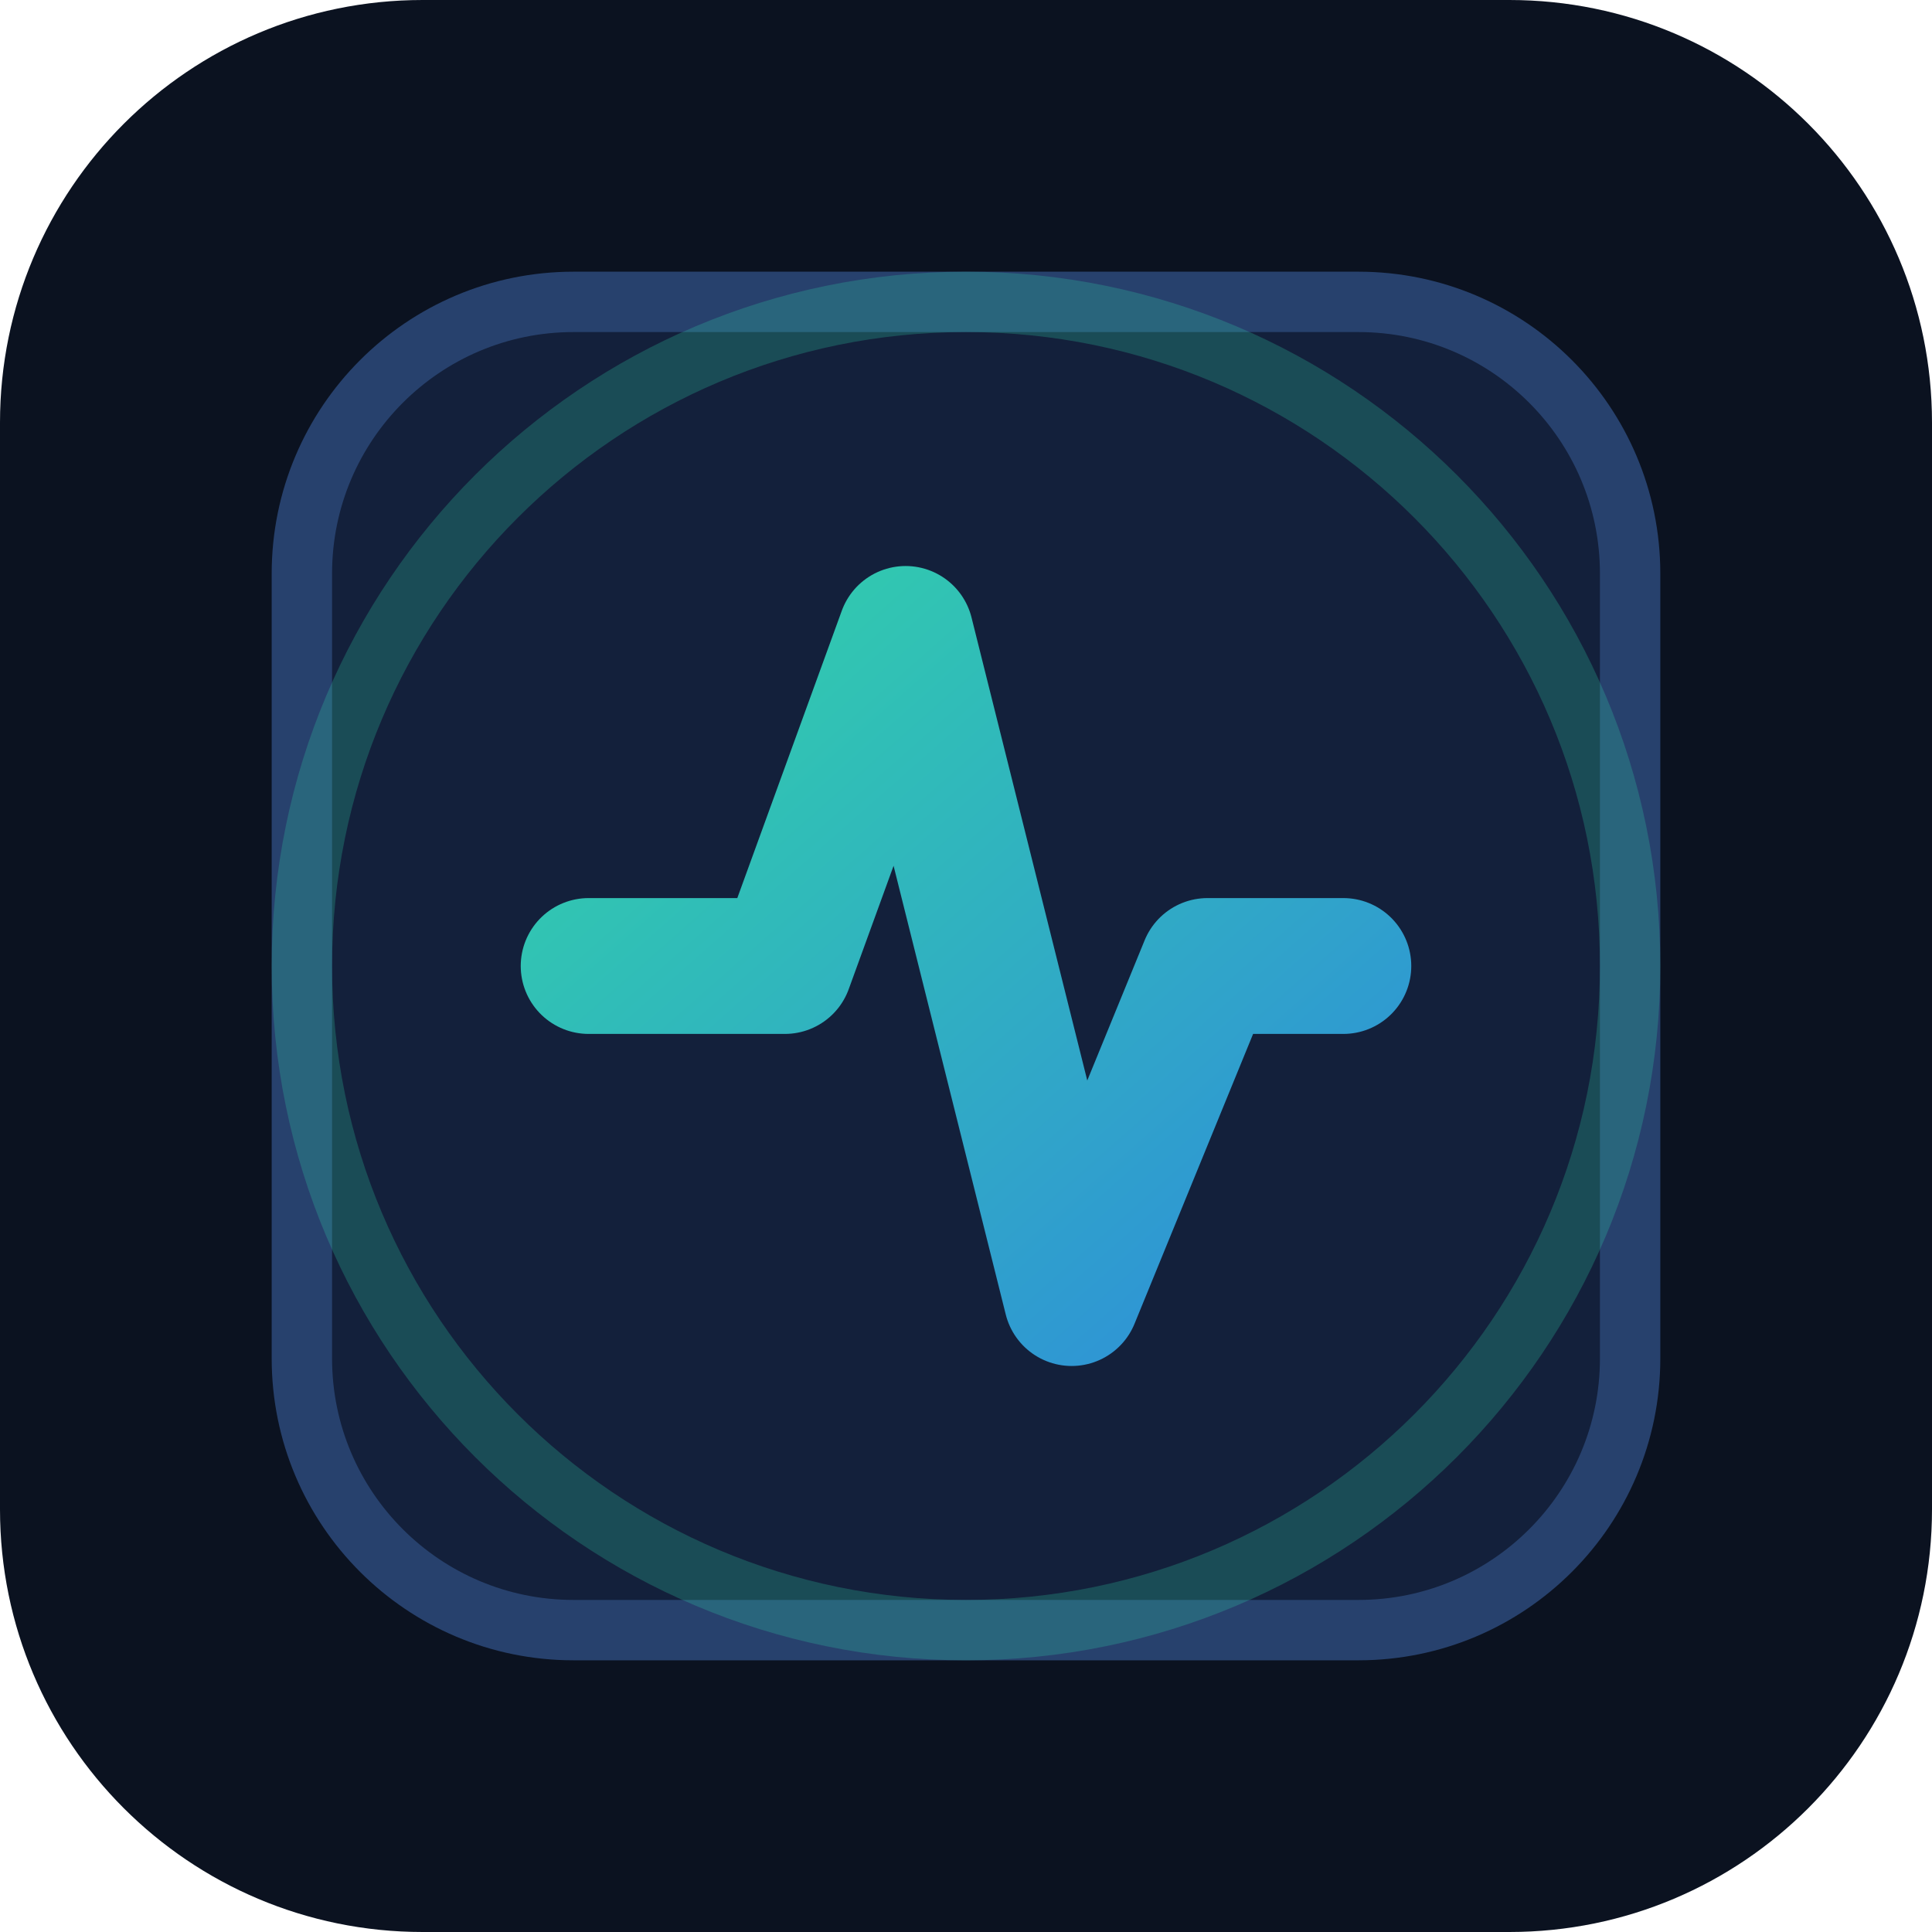
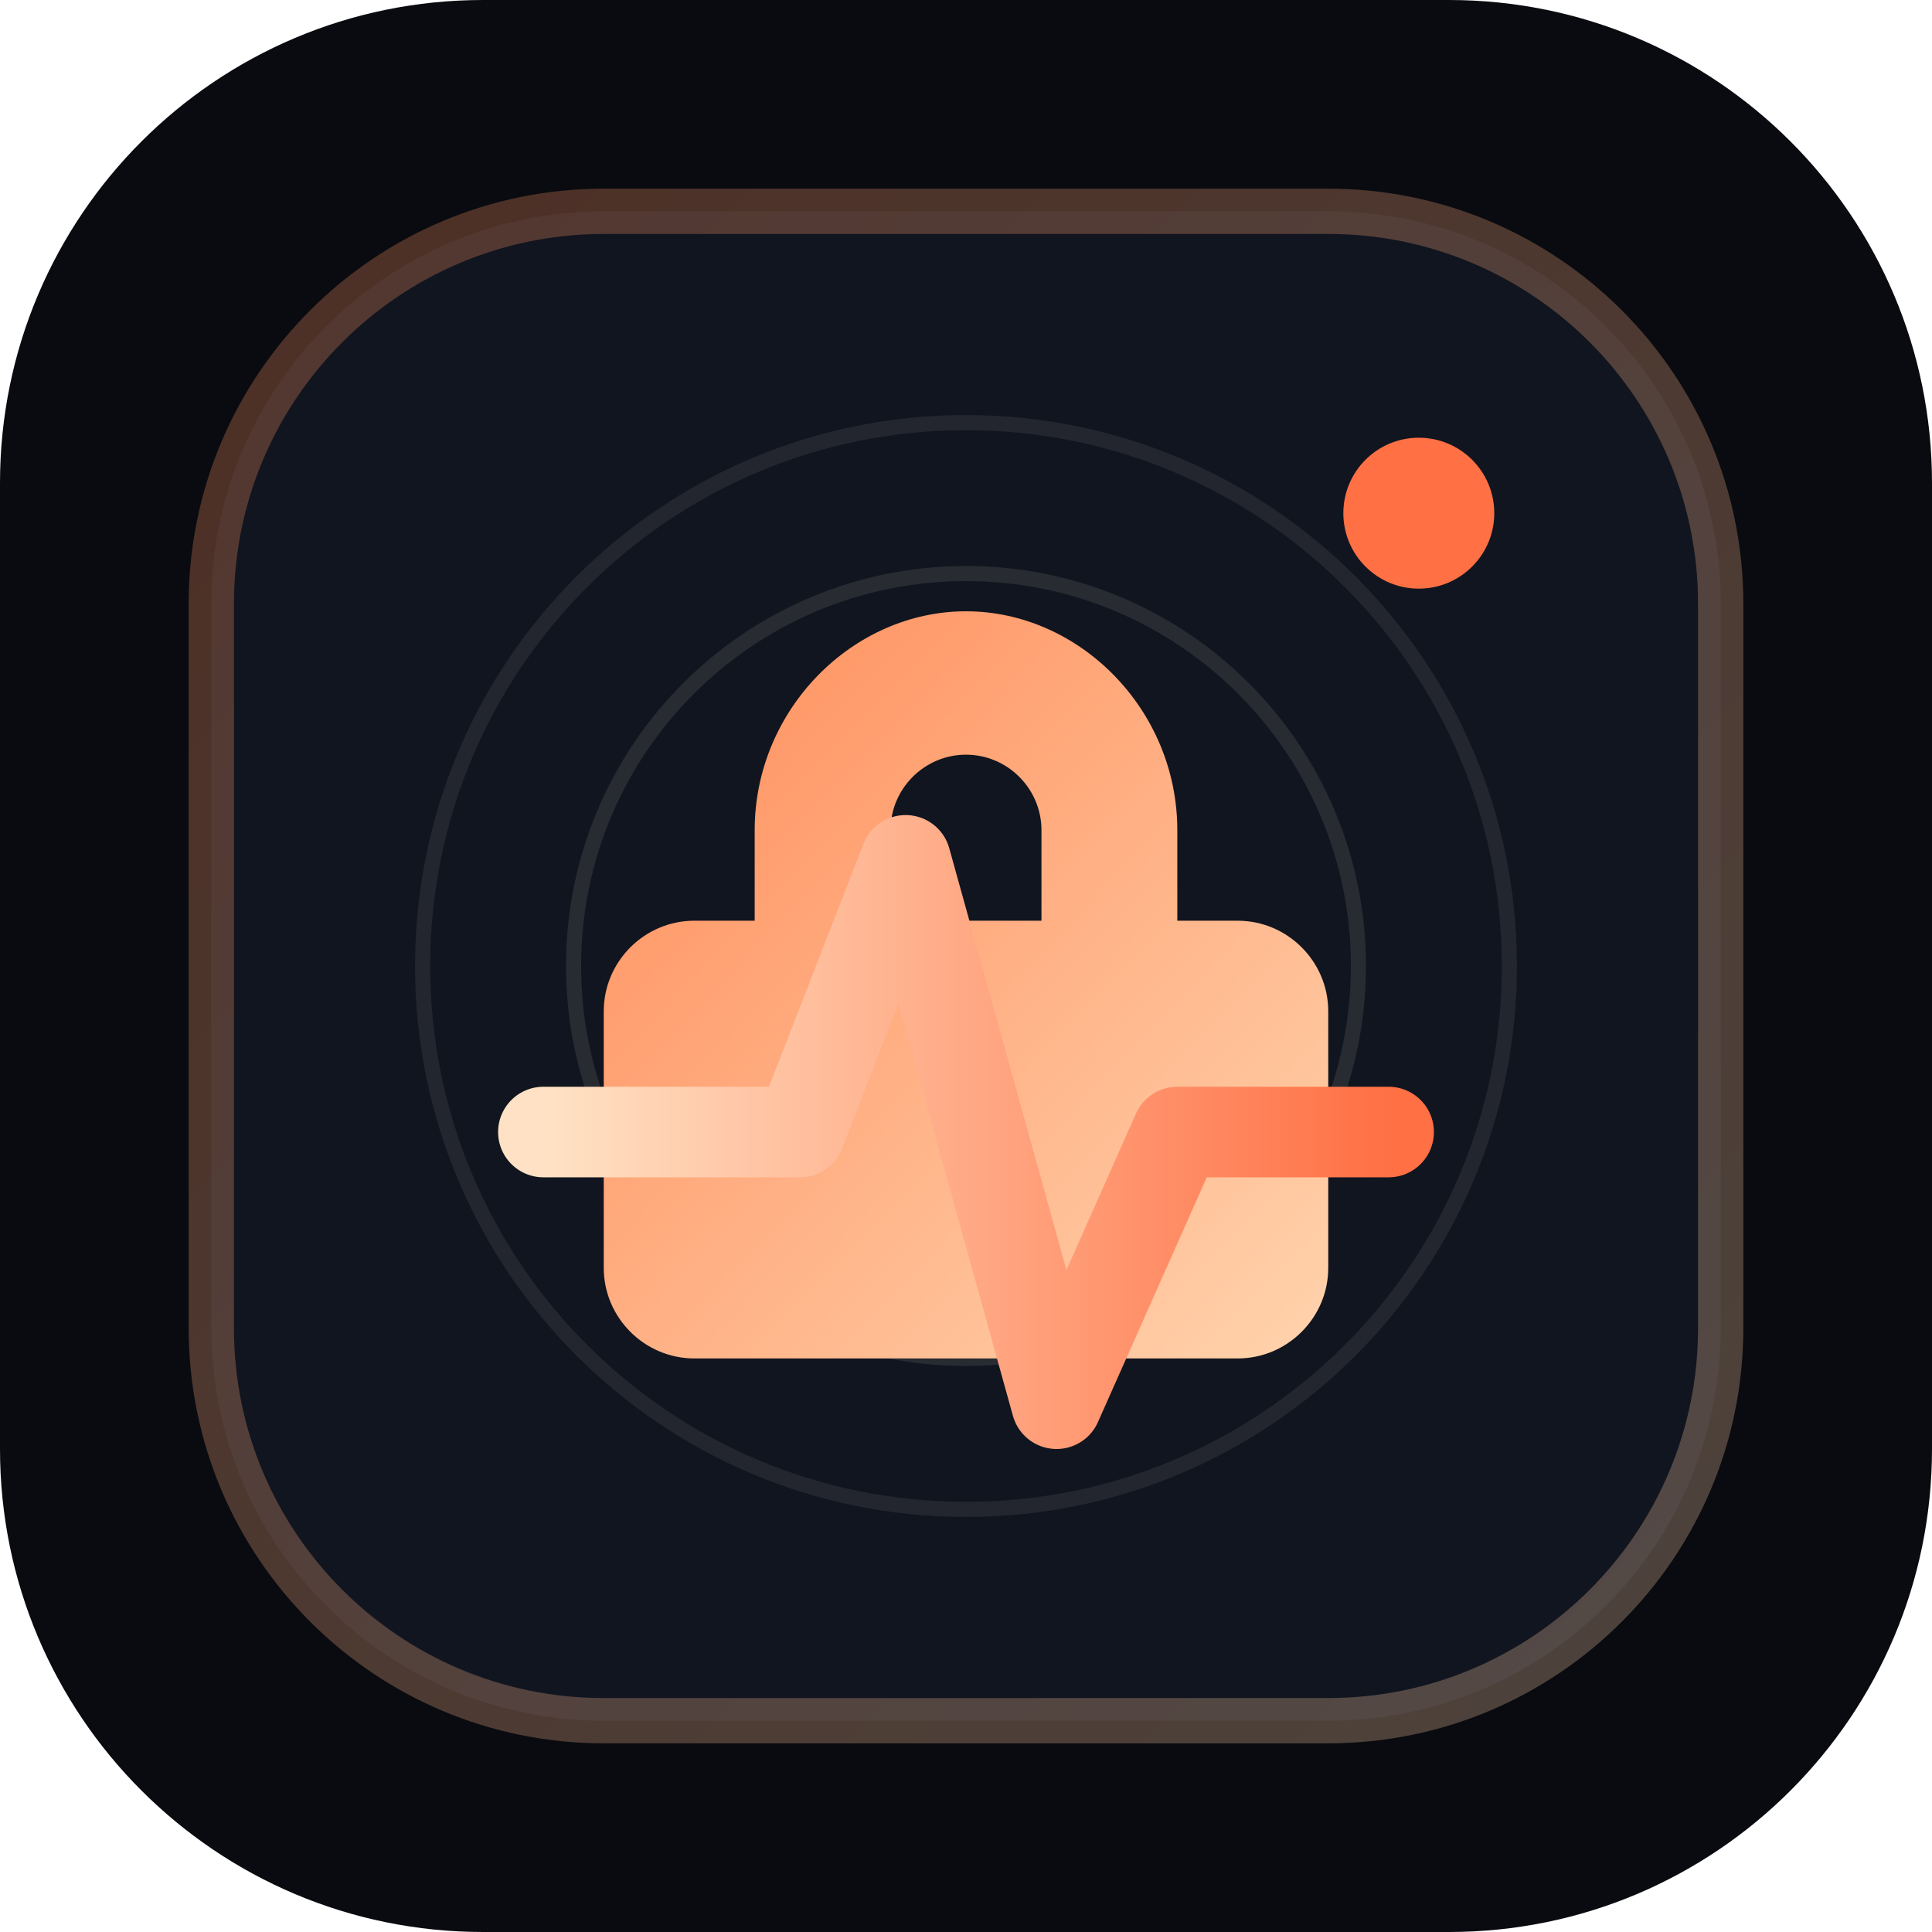
<svg xmlns="http://www.w3.org/2000/svg" viewBox="0 0 256 256">
  <defs>
-     <linearGradient id="g" x1="0" x2="1" y1="0" y2="1">
-       <stop offset="0%" stop-color="#31d0aa" />
-       <stop offset="100%" stop-color="#2f8fd9" />
+     <linearGradient id="frame" x1="0" y1="0" x2="1" y2="1">
+       <stop offset="0%" stop-color="#ff8c5a" />
+       <stop offset="100%" stop-color="#ffd3ad" />
+     </linearGradient>
+     <linearGradient id="pulse" x1="0" y1="0.5" x2="1" y2="0.5">
+       <stop offset="0%" stop-color="#ffe2c5" />
+       <stop offset="100%" stop-color="#ff7045" />
    </linearGradient>
  </defs>
-   <rect width="256" height="256" rx="56" fill="#0b1220" />
-   <rect x="40" y="40" width="176" height="176" rx="36" fill="#13203b" stroke="#27416d" stroke-width="8" />
-   <path d="M78 128h26l16-44 22 88 18-44h18" fill="none" stroke="url(#g)" stroke-linecap="round" stroke-linejoin="round" stroke-width="18" />
-   <circle cx="128" cy="128" r="88" fill="none" stroke="#31d0aa" stroke-opacity="0.25" stroke-width="8" />
+   <rect width="256" height="256" rx="64" fill="#090b10" />
+   <rect x="28" y="28" width="200" height="200" rx="52" fill="#11151f" stroke="url(#frame)" stroke-opacity="0.28" stroke-width="6" />
+   <circle cx="128" cy="128" r="72" fill="none" stroke="#fff1e1" stroke-opacity="0.08" stroke-width="2" />
+   <circle cx="128" cy="128" r="52" fill="none" stroke="#fff1e1" stroke-opacity="0.1" stroke-width="2" />
+   <path d="M100 110c0-16 13-29 28-29s28 13 28 29v12h8c6.6 0 12 5.4 12 12v34c0 6.6-5.4 12-12 12H92c-6.6 0-12-5.4-12-12v-34c0-6.6 5.4-12 12-12h8v-12Zm18 0v12h20v-12c0-5.5-4.5-10-10-10s-10 4.5-10 10Z" fill="url(#frame)" />
+   <path d="M72 150h34l14-36 20 72 16-36h28" fill="none" stroke="url(#pulse)" stroke-linecap="round" stroke-linejoin="round" stroke-width="12" />
+   <circle cx="188" cy="68" r="10" fill="#ff7045" />
</svg>
